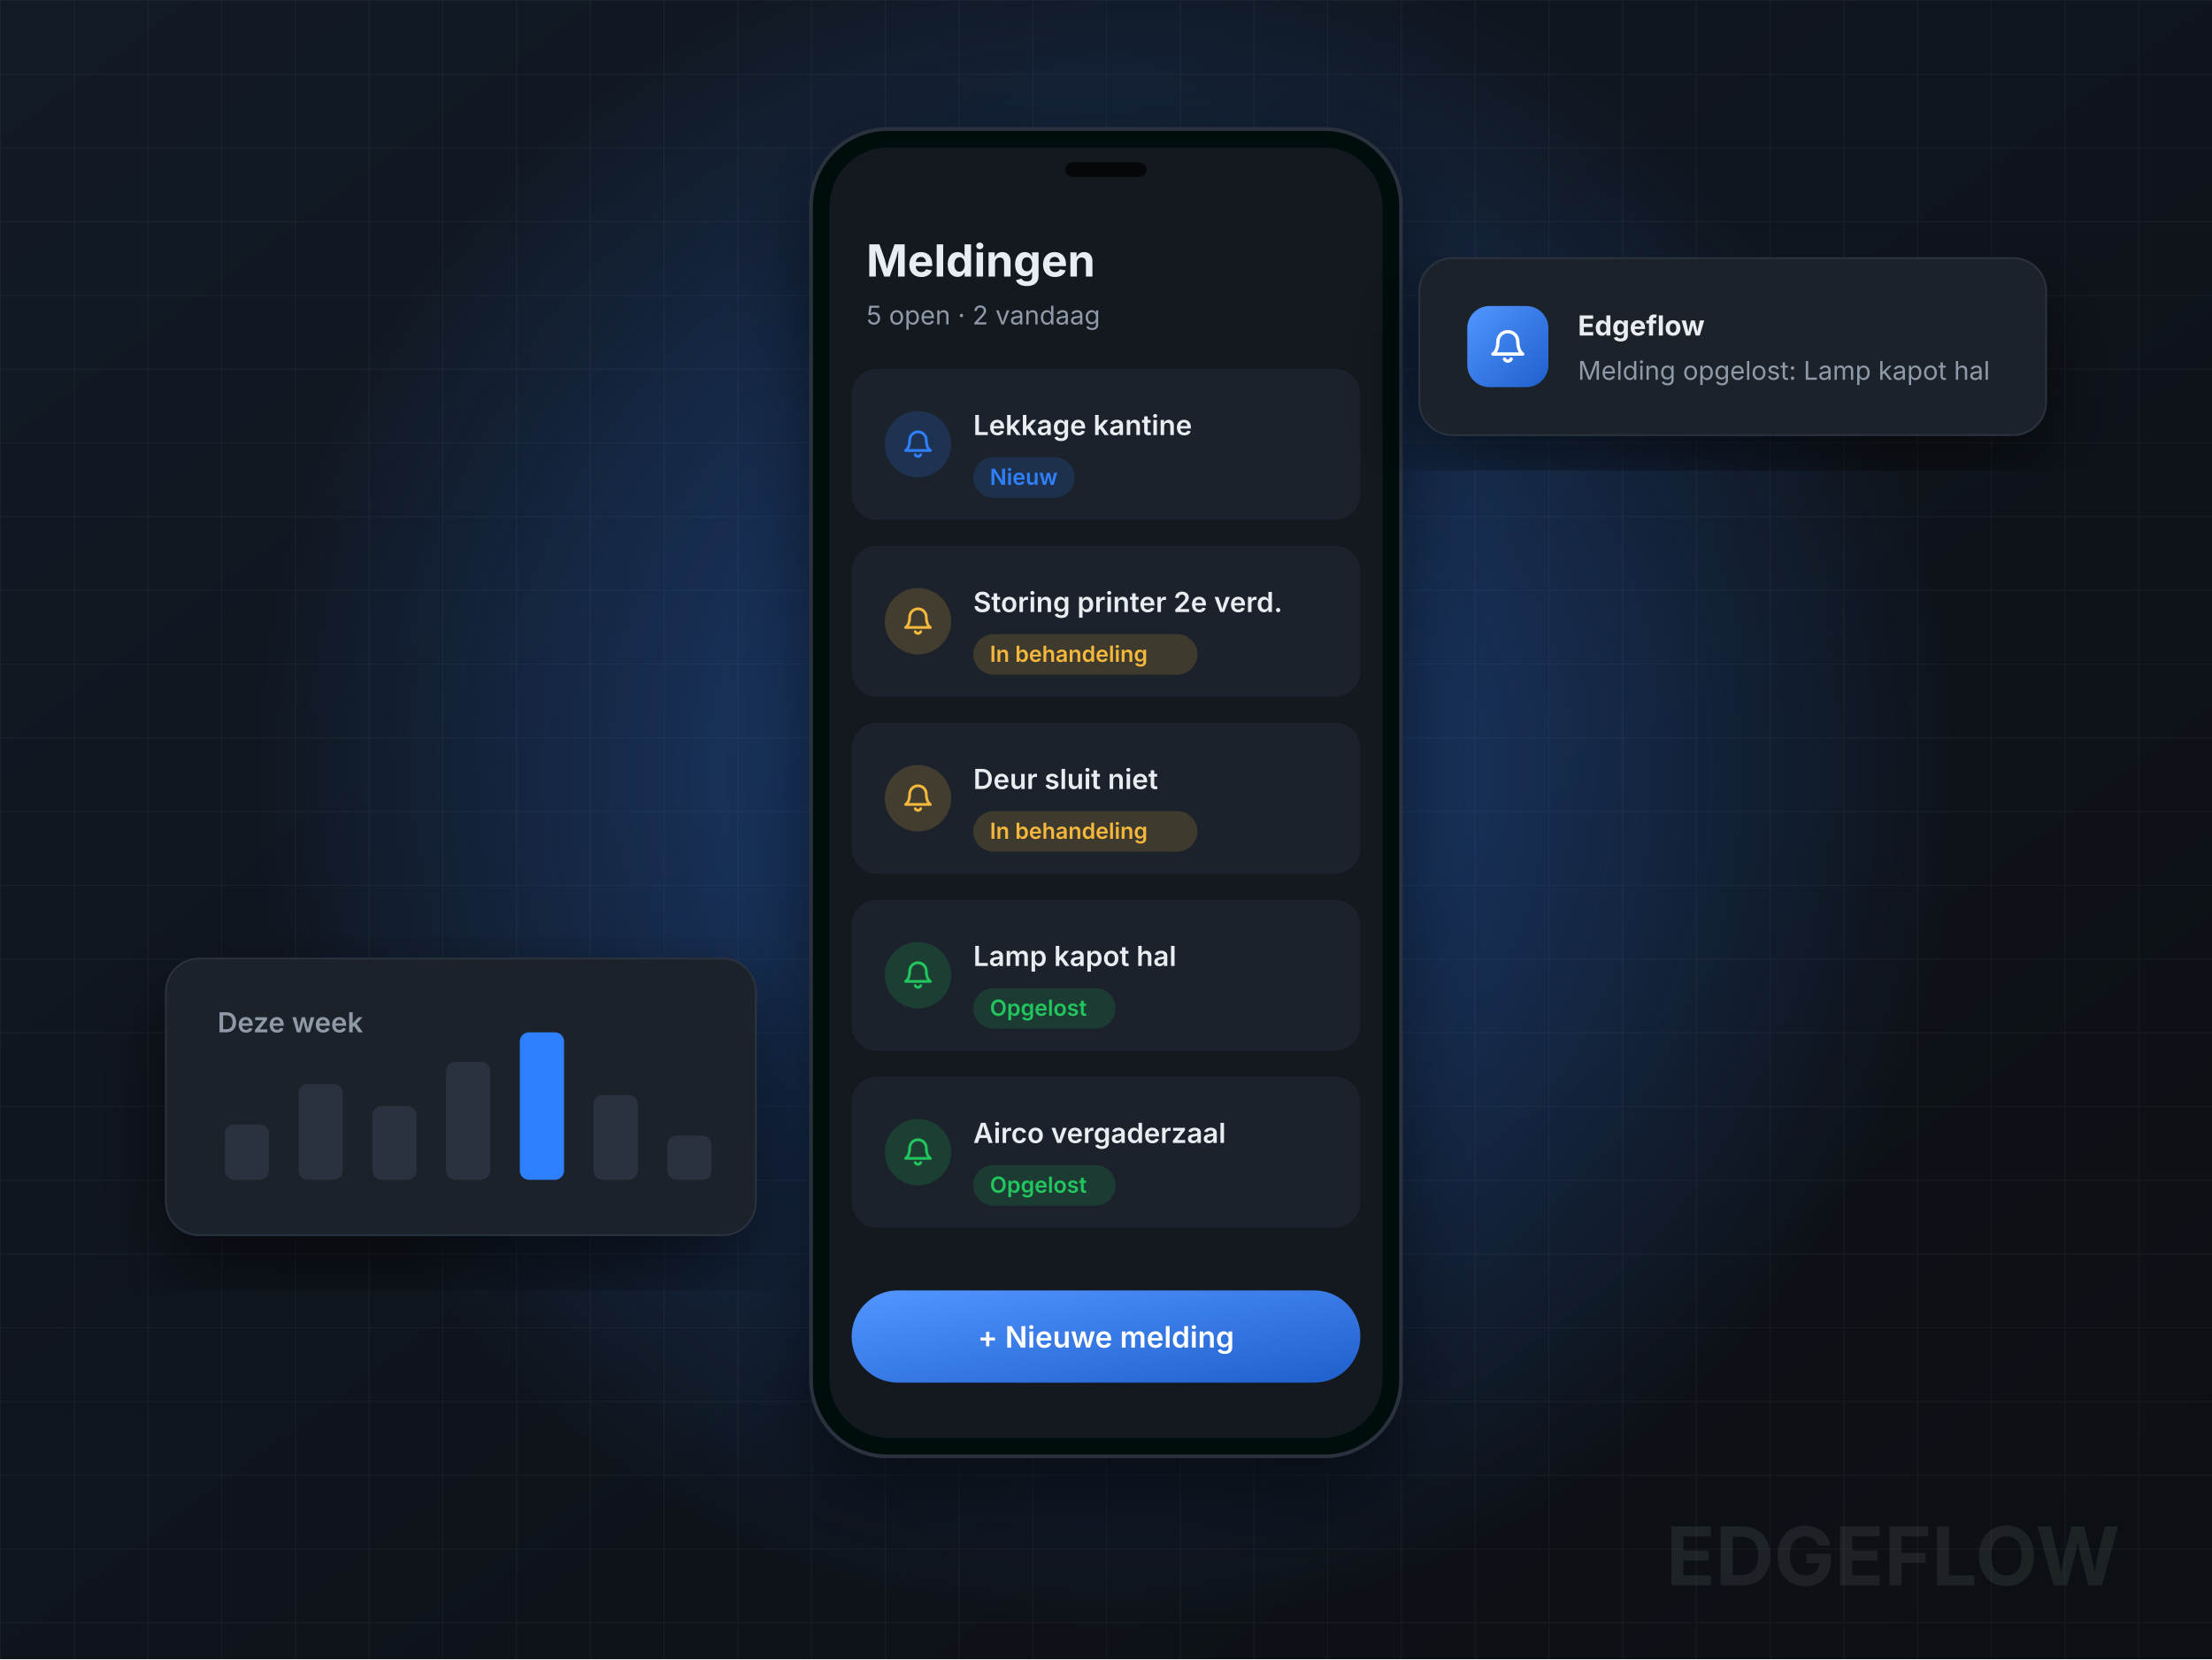
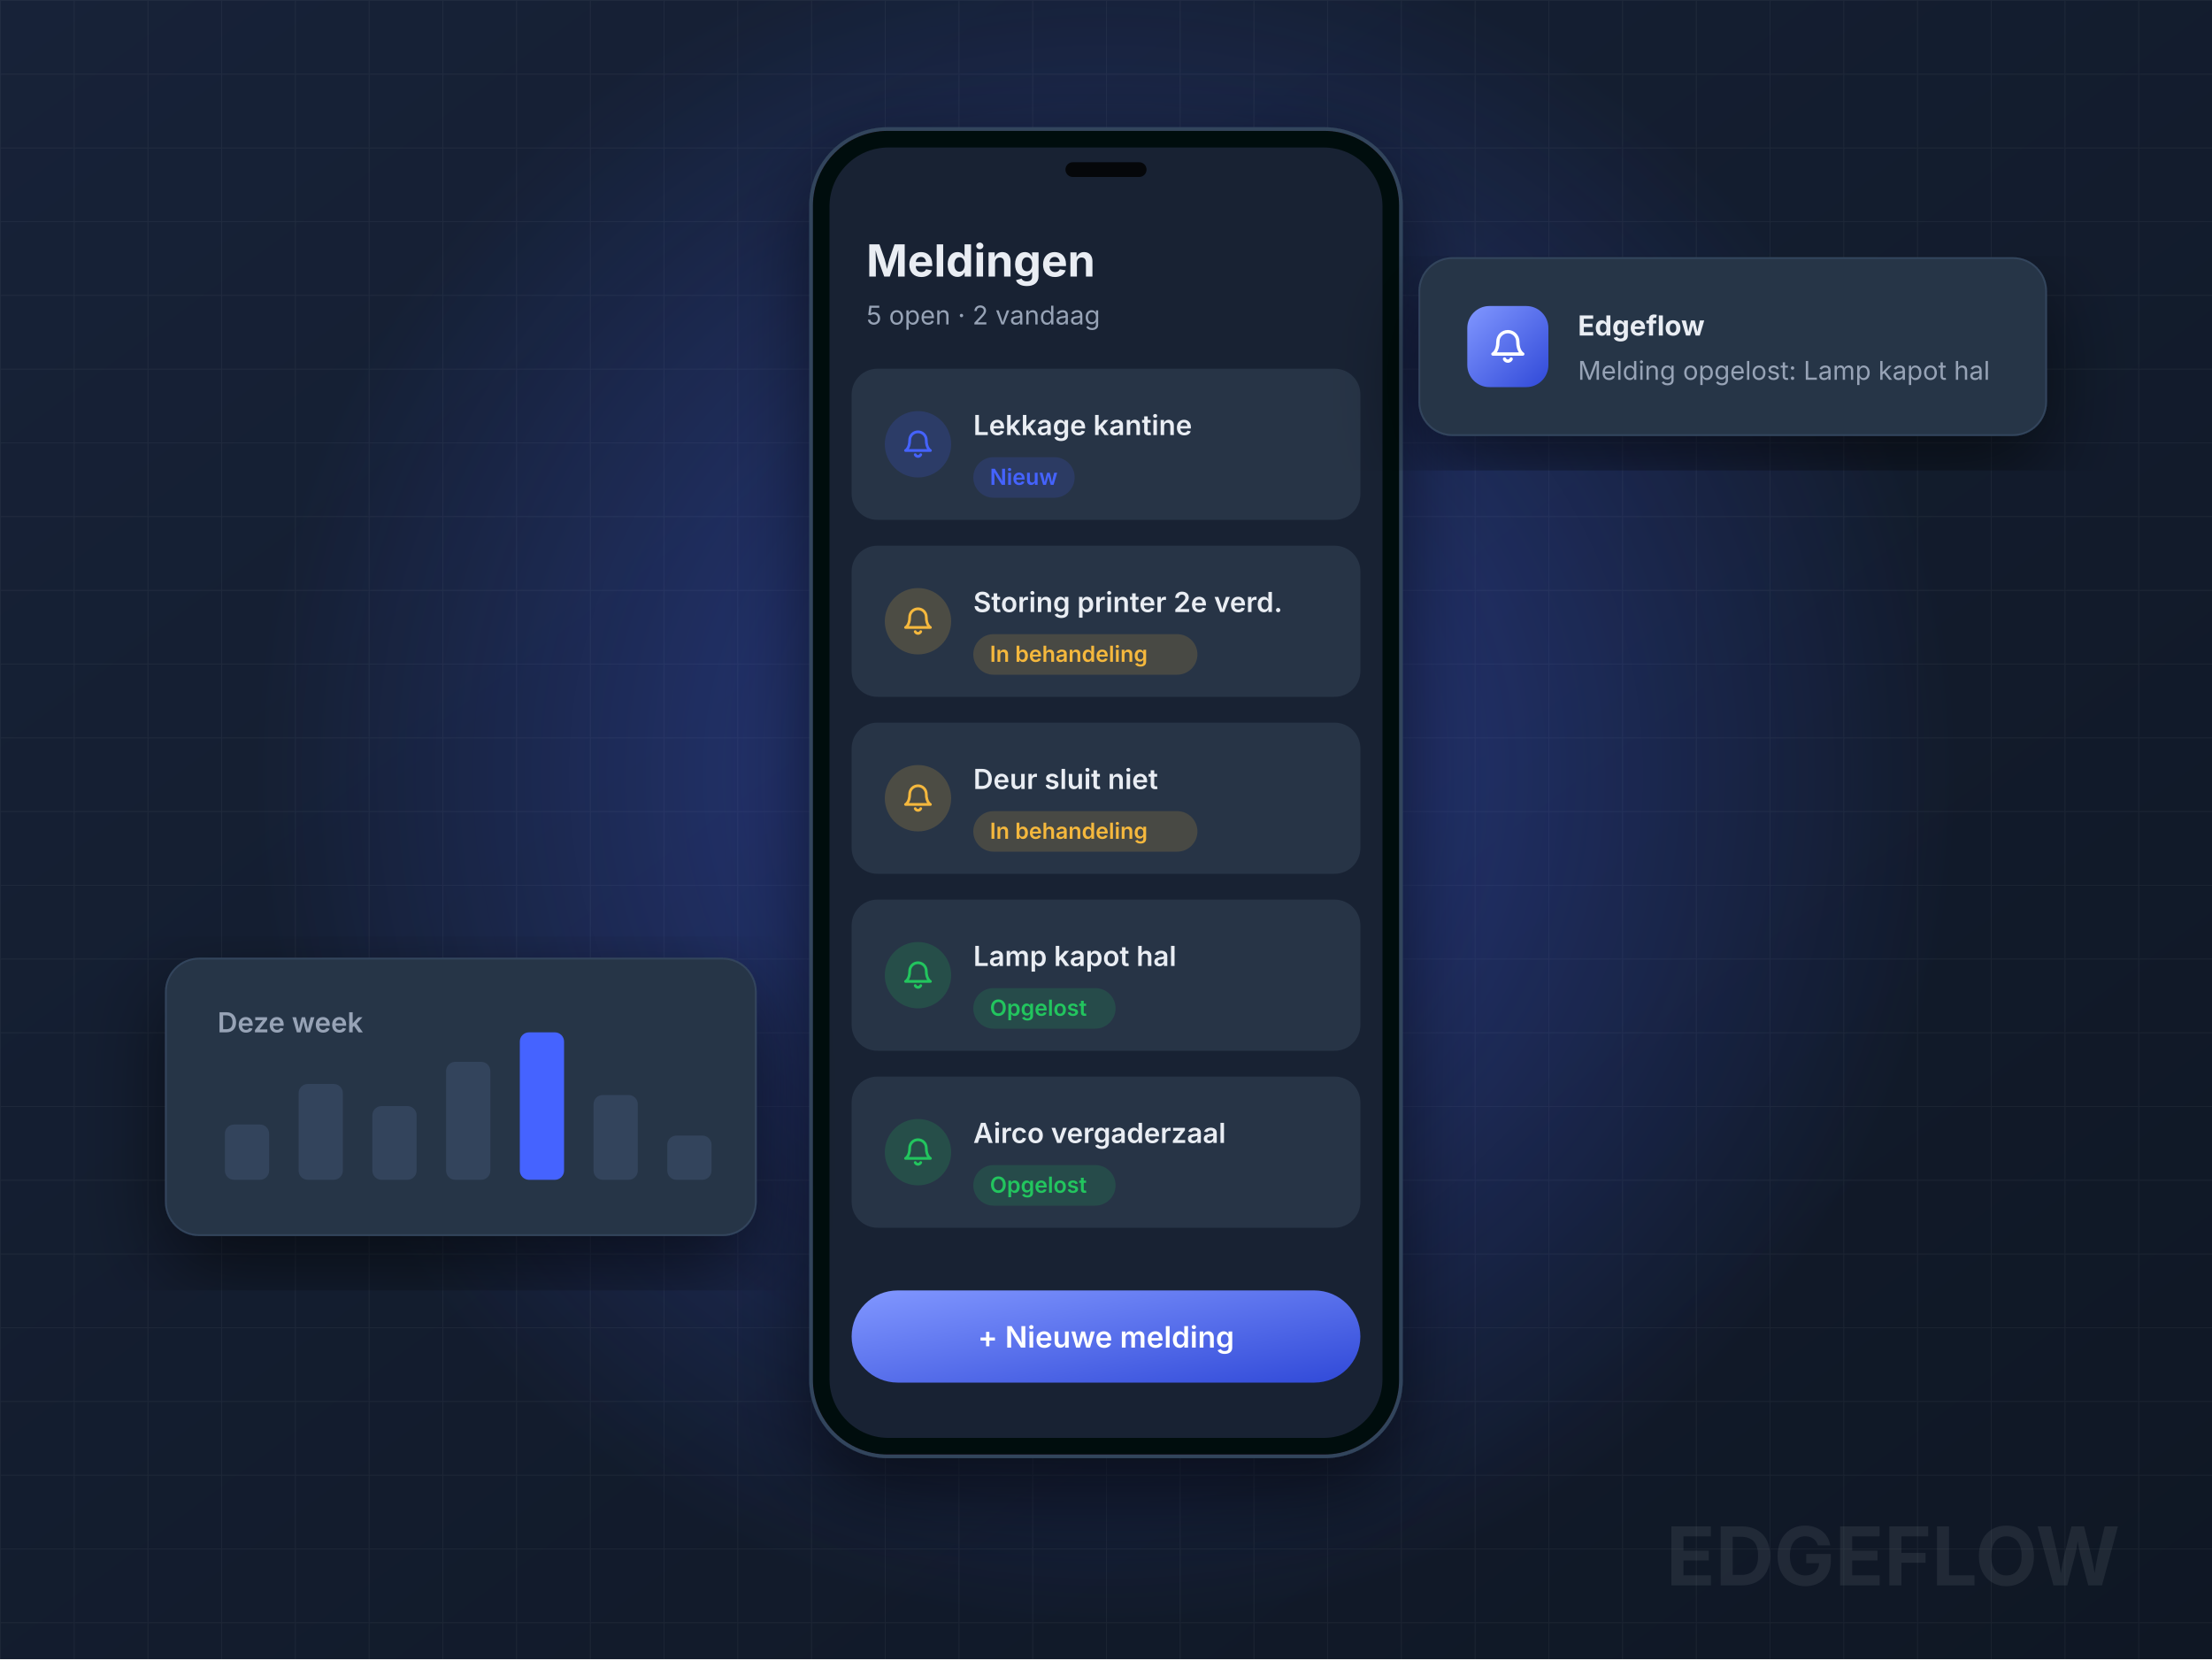
<svg xmlns="http://www.w3.org/2000/svg" width="1200" height="900" viewBox="0 0 1200 900">
  <defs>
    <radialGradient id="glow" cx="50%" cy="50%" r="50%">
-       <stop offset="0" stop-color="#2f80ff" stop-opacity=".45" />
-       <stop offset="1" stop-color="#2f80ff" stop-opacity="0" />
+       <stop offset="0" stop-color="#4563ff" stop-opacity=".45" />
+       <stop offset="1" stop-color="#4563ff" stop-opacity="0" />
    </radialGradient>
    <linearGradient id="bgfade" x1="0" y1="0" x2="1" y2="1">
-       <stop offset="0" stop-color="#121a26" />
-       <stop offset="1" stop-color="#0c0f13" />
+       <stop offset="0" stop-color="#172238" />
+       <stop offset="1" stop-color="#0f1724" />
    </linearGradient>
    <linearGradient id="acc" x1="0" y1="0" x2="1" y2="1">
-       <stop offset="0" stop-color="#5296ff" />
-       <stop offset="1" stop-color="#1f5fcc" />
+       <stop offset="0" stop-color="#8197ff" />
+       <stop offset="1" stop-color="#3049d8" />
    </linearGradient>
    <pattern id="grid" width="40" height="40" patternUnits="userSpaceOnUse">
      <path d="M40 0H0V40" fill="none" stroke="#ffffff" stroke-opacity=".045" />
    </pattern>
    <filter id="shadow" x="-20%" y="-20%" width="140%" height="140%">
      <feDropShadow dx="0" dy="18" stdDeviation="22" flood-color="#000" flood-opacity=".55" />
    </filter>
  </defs>
  <rect width="1200" height="900" fill="url(#bgfade)" />
  <rect width="1200" height="900" fill="url(#grid)" />
  <circle cx="600" cy="420" r="460" fill="url(#glow)" />
  <g filter="url(#shadow)">
-     <rect x="440" y="70" width="320" height="720" rx="41.6" fill="#05070a" stroke="#29323e" stroke-width="2" />
+     <rect x="440" y="70" width="320" height="720" rx="41.6" fill="#05070a" stroke="#33445c" stroke-width="2" />
  </g>
-   <rect x="450" y="80" width="300" height="700" rx="32.0" fill="#14191f" />
+   <rect x="450" y="80" width="300" height="700" rx="32.0" fill="#182233" />
  <rect x="578.0" y="88" width="44" height="8" rx="4" fill="#05070a" />
-   <text x="470" y="150" font-family="Inter, Segoe UI, Arial, sans-serif" font-size="24" font-weight="700" fill="#e9edf2">Meldingen</text>
-   <text x="470" y="176" font-family="Inter, Segoe UI, Arial, sans-serif" font-size="14" fill="#8f9aa8">5 open · 2 vandaag</text>
-   <rect x="462" y="200" width="276" height="82" rx="14" fill="#1b222b" />
-   <circle cx="498" cy="241" r="18" fill="#2f80ff" fill-opacity=".18" />
-   <path transform="translate(489.0 232.0) scale(0.75)" d="M6 9a6 6 0 0 1 12 0c0 6 3 7.5 3 7.5H3S6 15 6 9zM10 19.5a2.2 2.2 0 0 0 4 0" fill="none" stroke="#2f80ff" stroke-width="2" stroke-linecap="round" stroke-linejoin="round" />
-   <text x="528" y="236" font-family="Inter, Segoe UI, Arial, sans-serif" font-size="15" font-weight="600" fill="#e9edf2">Lekkage kantine</text>
-   <rect x="528" y="248" width="55.0" height="22" rx="11" fill="#2f80ff" fill-opacity=".16" />
-   <text x="537" y="263" font-family="Inter, Segoe UI, Arial, sans-serif" font-size="12" font-weight="600" fill="#2f80ff">Nieuw</text>
-   <rect x="462" y="296" width="276" height="82" rx="14" fill="#1b222b" />
+   <text x="470" y="150" font-family="Inter, Segoe UI, Arial, sans-serif" font-size="24" font-weight="700" fill="#e9edf3">Meldingen</text>
+   <text x="470" y="176" font-family="Inter, Segoe UI, Arial, sans-serif" font-size="14" fill="#97a3b6">5 open · 2 vandaag</text>
+   <rect x="462" y="200" width="276" height="82" rx="14" fill="#273446" />
+   <circle cx="498" cy="241" r="18" fill="#4563ff" fill-opacity=".18" />
+   <path transform="translate(489.0 232.0) scale(0.75)" d="M6 9a6 6 0 0 1 12 0c0 6 3 7.5 3 7.5H3S6 15 6 9zM10 19.5a2.2 2.2 0 0 0 4 0" fill="none" stroke="#4563ff" stroke-width="2" stroke-linecap="round" stroke-linejoin="round" />
+   <text x="528" y="236" font-family="Inter, Segoe UI, Arial, sans-serif" font-size="15" font-weight="600" fill="#e9edf3">Lekkage kantine</text>
+   <rect x="528" y="248" width="55.0" height="22" rx="11" fill="#4563ff" fill-opacity=".16" />
+   <text x="537" y="263" font-family="Inter, Segoe UI, Arial, sans-serif" font-size="12" font-weight="600" fill="#4563ff">Nieuw</text>
+   <rect x="462" y="296" width="276" height="82" rx="14" fill="#273446" />
  <circle cx="498" cy="337" r="18" fill="#f5b83d" fill-opacity=".18" />
  <path transform="translate(489.0 328.0) scale(0.75)" d="M6 9a6 6 0 0 1 12 0c0 6 3 7.5 3 7.5H3S6 15 6 9zM10 19.5a2.2 2.2 0 0 0 4 0" fill="none" stroke="#f5b83d" stroke-width="2" stroke-linecap="round" stroke-linejoin="round" />
-   <text x="528" y="332" font-family="Inter, Segoe UI, Arial, sans-serif" font-size="15" font-weight="600" fill="#e9edf2">Storing printer 2e verd.</text>
+   <text x="528" y="332" font-family="Inter, Segoe UI, Arial, sans-serif" font-size="15" font-weight="600" fill="#e9edf3">Storing printer 2e verd.</text>
  <rect x="528" y="344" width="121.6" height="22" rx="11" fill="#f5b83d" fill-opacity=".16" />
  <text x="537" y="359" font-family="Inter, Segoe UI, Arial, sans-serif" font-size="12" font-weight="600" fill="#f5b83d">In behandeling</text>
-   <rect x="462" y="392" width="276" height="82" rx="14" fill="#1b222b" />
+   <rect x="462" y="392" width="276" height="82" rx="14" fill="#273446" />
  <circle cx="498" cy="433" r="18" fill="#f5b83d" fill-opacity=".18" />
  <path transform="translate(489.0 424.0) scale(0.75)" d="M6 9a6 6 0 0 1 12 0c0 6 3 7.5 3 7.5H3S6 15 6 9zM10 19.5a2.2 2.2 0 0 0 4 0" fill="none" stroke="#f5b83d" stroke-width="2" stroke-linecap="round" stroke-linejoin="round" />
-   <text x="528" y="428" font-family="Inter, Segoe UI, Arial, sans-serif" font-size="15" font-weight="600" fill="#e9edf2">Deur sluit niet</text>
+   <text x="528" y="428" font-family="Inter, Segoe UI, Arial, sans-serif" font-size="15" font-weight="600" fill="#e9edf3">Deur sluit niet</text>
  <rect x="528" y="440" width="121.6" height="22" rx="11" fill="#f5b83d" fill-opacity=".16" />
  <text x="537" y="455" font-family="Inter, Segoe UI, Arial, sans-serif" font-size="12" font-weight="600" fill="#f5b83d">In behandeling</text>
-   <rect x="462" y="488" width="276" height="82" rx="14" fill="#1b222b" />
+   <rect x="462" y="488" width="276" height="82" rx="14" fill="#273446" />
  <circle cx="498" cy="529" r="18" fill="#22c55e" fill-opacity=".18" />
  <path transform="translate(489.0 520.0) scale(0.75)" d="M6 9a6 6 0 0 1 12 0c0 6 3 7.5 3 7.5H3S6 15 6 9zM10 19.5a2.2 2.2 0 0 0 4 0" fill="none" stroke="#22c55e" stroke-width="2" stroke-linecap="round" stroke-linejoin="round" />
-   <text x="528" y="524" font-family="Inter, Segoe UI, Arial, sans-serif" font-size="15" font-weight="600" fill="#e9edf2">Lamp kapot hal</text>
+   <text x="528" y="524" font-family="Inter, Segoe UI, Arial, sans-serif" font-size="15" font-weight="600" fill="#e9edf3">Lamp kapot hal</text>
  <rect x="528" y="536" width="77.2" height="22" rx="11" fill="#22c55e" fill-opacity=".16" />
  <text x="537" y="551" font-family="Inter, Segoe UI, Arial, sans-serif" font-size="12" font-weight="600" fill="#22c55e">Opgelost</text>
-   <rect x="462" y="584" width="276" height="82" rx="14" fill="#1b222b" />
+   <rect x="462" y="584" width="276" height="82" rx="14" fill="#273446" />
  <circle cx="498" cy="625" r="18" fill="#22c55e" fill-opacity=".18" />
  <path transform="translate(489.0 616.0) scale(0.75)" d="M6 9a6 6 0 0 1 12 0c0 6 3 7.5 3 7.5H3S6 15 6 9zM10 19.5a2.2 2.2 0 0 0 4 0" fill="none" stroke="#22c55e" stroke-width="2" stroke-linecap="round" stroke-linejoin="round" />
-   <text x="528" y="620" font-family="Inter, Segoe UI, Arial, sans-serif" font-size="15" font-weight="600" fill="#e9edf2">Airco vergaderzaal</text>
+   <text x="528" y="620" font-family="Inter, Segoe UI, Arial, sans-serif" font-size="15" font-weight="600" fill="#e9edf3">Airco vergaderzaal</text>
  <rect x="528" y="632" width="77.2" height="22" rx="11" fill="#22c55e" fill-opacity=".16" />
  <text x="537" y="647" font-family="Inter, Segoe UI, Arial, sans-serif" font-size="12" font-weight="600" fill="#22c55e">Opgelost</text>
  <rect x="462" y="700" width="276" height="50" rx="25" fill="url(#acc)" />
  <text x="600" y="731" text-anchor="middle" font-family="Inter, Segoe UI, Arial, sans-serif" font-size="16" font-weight="600" fill="#fff">+ Nieuwe melding</text>
  <g filter="url(#shadow)">
-     <rect x="770" y="140" width="340" height="96" rx="18" fill="#1b222b" stroke="#29323e" />
+     <rect x="770" y="140" width="340" height="96" rx="18" fill="#273446" stroke="#33445c" />
  </g>
  <rect x="796" y="166" width="44" height="44" rx="12" fill="url(#acc)" />
  <path transform="translate(807.2 177.2) scale(0.9)" d="M6 9a6 6 0 0 1 12 0c0 6 3 7.5 3 7.5H3S6 15 6 9zM10 19.5a2.2 2.2 0 0 0 4 0" fill="none" stroke="#fff" stroke-width="2" stroke-linecap="round" stroke-linejoin="round" />
-   <text x="856" y="182" font-family="Inter, Segoe UI, Arial, sans-serif" font-size="15" font-weight="700" fill="#e9edf2">Edgeflow</text>
-   <text x="856" y="206" font-family="Inter, Segoe UI, Arial, sans-serif" font-size="14" fill="#8f9aa8">Melding opgelost: Lamp kapot hal</text>
+   <text x="856" y="182" font-family="Inter, Segoe UI, Arial, sans-serif" font-size="15" font-weight="700" fill="#e9edf3">Edgeflow</text>
+   <text x="856" y="206" font-family="Inter, Segoe UI, Arial, sans-serif" font-size="14" fill="#97a3b6">Melding opgelost: Lamp kapot hal</text>
  <g filter="url(#shadow)">
-     <rect x="90" y="520" width="320" height="150" rx="18" fill="#1b222b" stroke="#29323e" />
+     <rect x="90" y="520" width="320" height="150" rx="18" fill="#273446" stroke="#33445c" />
  </g>
-   <text x="118" y="560" font-family="Inter, Segoe UI, Arial, sans-serif" font-size="15" font-weight="600" fill="#8f9aa8">Deze week</text>
-   <rect x="122" y="610" width="24" height="30" rx="5" fill="#29323e" />
-   <rect x="162" y="588" width="24" height="52" rx="5" fill="#29323e" />
-   <rect x="202" y="600" width="24" height="40" rx="5" fill="#29323e" />
-   <rect x="242" y="576" width="24" height="64" rx="5" fill="#29323e" />
-   <rect x="282" y="560" width="24" height="80" rx="5" fill="#2f80ff" />
-   <rect x="322" y="594" width="24" height="46" rx="5" fill="#29323e" />
-   <rect x="362" y="616" width="24" height="24" rx="5" fill="#29323e" />
-   <text x="1150" y="860" text-anchor="end" font-family="Inter, Segoe UI, Arial, sans-serif" font-size="44" font-weight="700" fill="#e9edf2" fill-opacity=".08">EDGEFLOW</text>
+   <text x="118" y="560" font-family="Inter, Segoe UI, Arial, sans-serif" font-size="15" font-weight="600" fill="#97a3b6">Deze week</text>
+   <rect x="122" y="610" width="24" height="30" rx="5" fill="#33445c" />
+   <rect x="162" y="588" width="24" height="52" rx="5" fill="#33445c" />
+   <rect x="202" y="600" width="24" height="40" rx="5" fill="#33445c" />
+   <rect x="242" y="576" width="24" height="64" rx="5" fill="#33445c" />
+   <rect x="282" y="560" width="24" height="80" rx="5" fill="#4563ff" />
+   <rect x="322" y="594" width="24" height="46" rx="5" fill="#33445c" />
+   <rect x="362" y="616" width="24" height="24" rx="5" fill="#33445c" />
+   <text x="1150" y="860" text-anchor="end" font-family="Inter, Segoe UI, Arial, sans-serif" font-size="44" font-weight="700" fill="#e9edf3" fill-opacity=".08">EDGEFLOW</text>
</svg>
